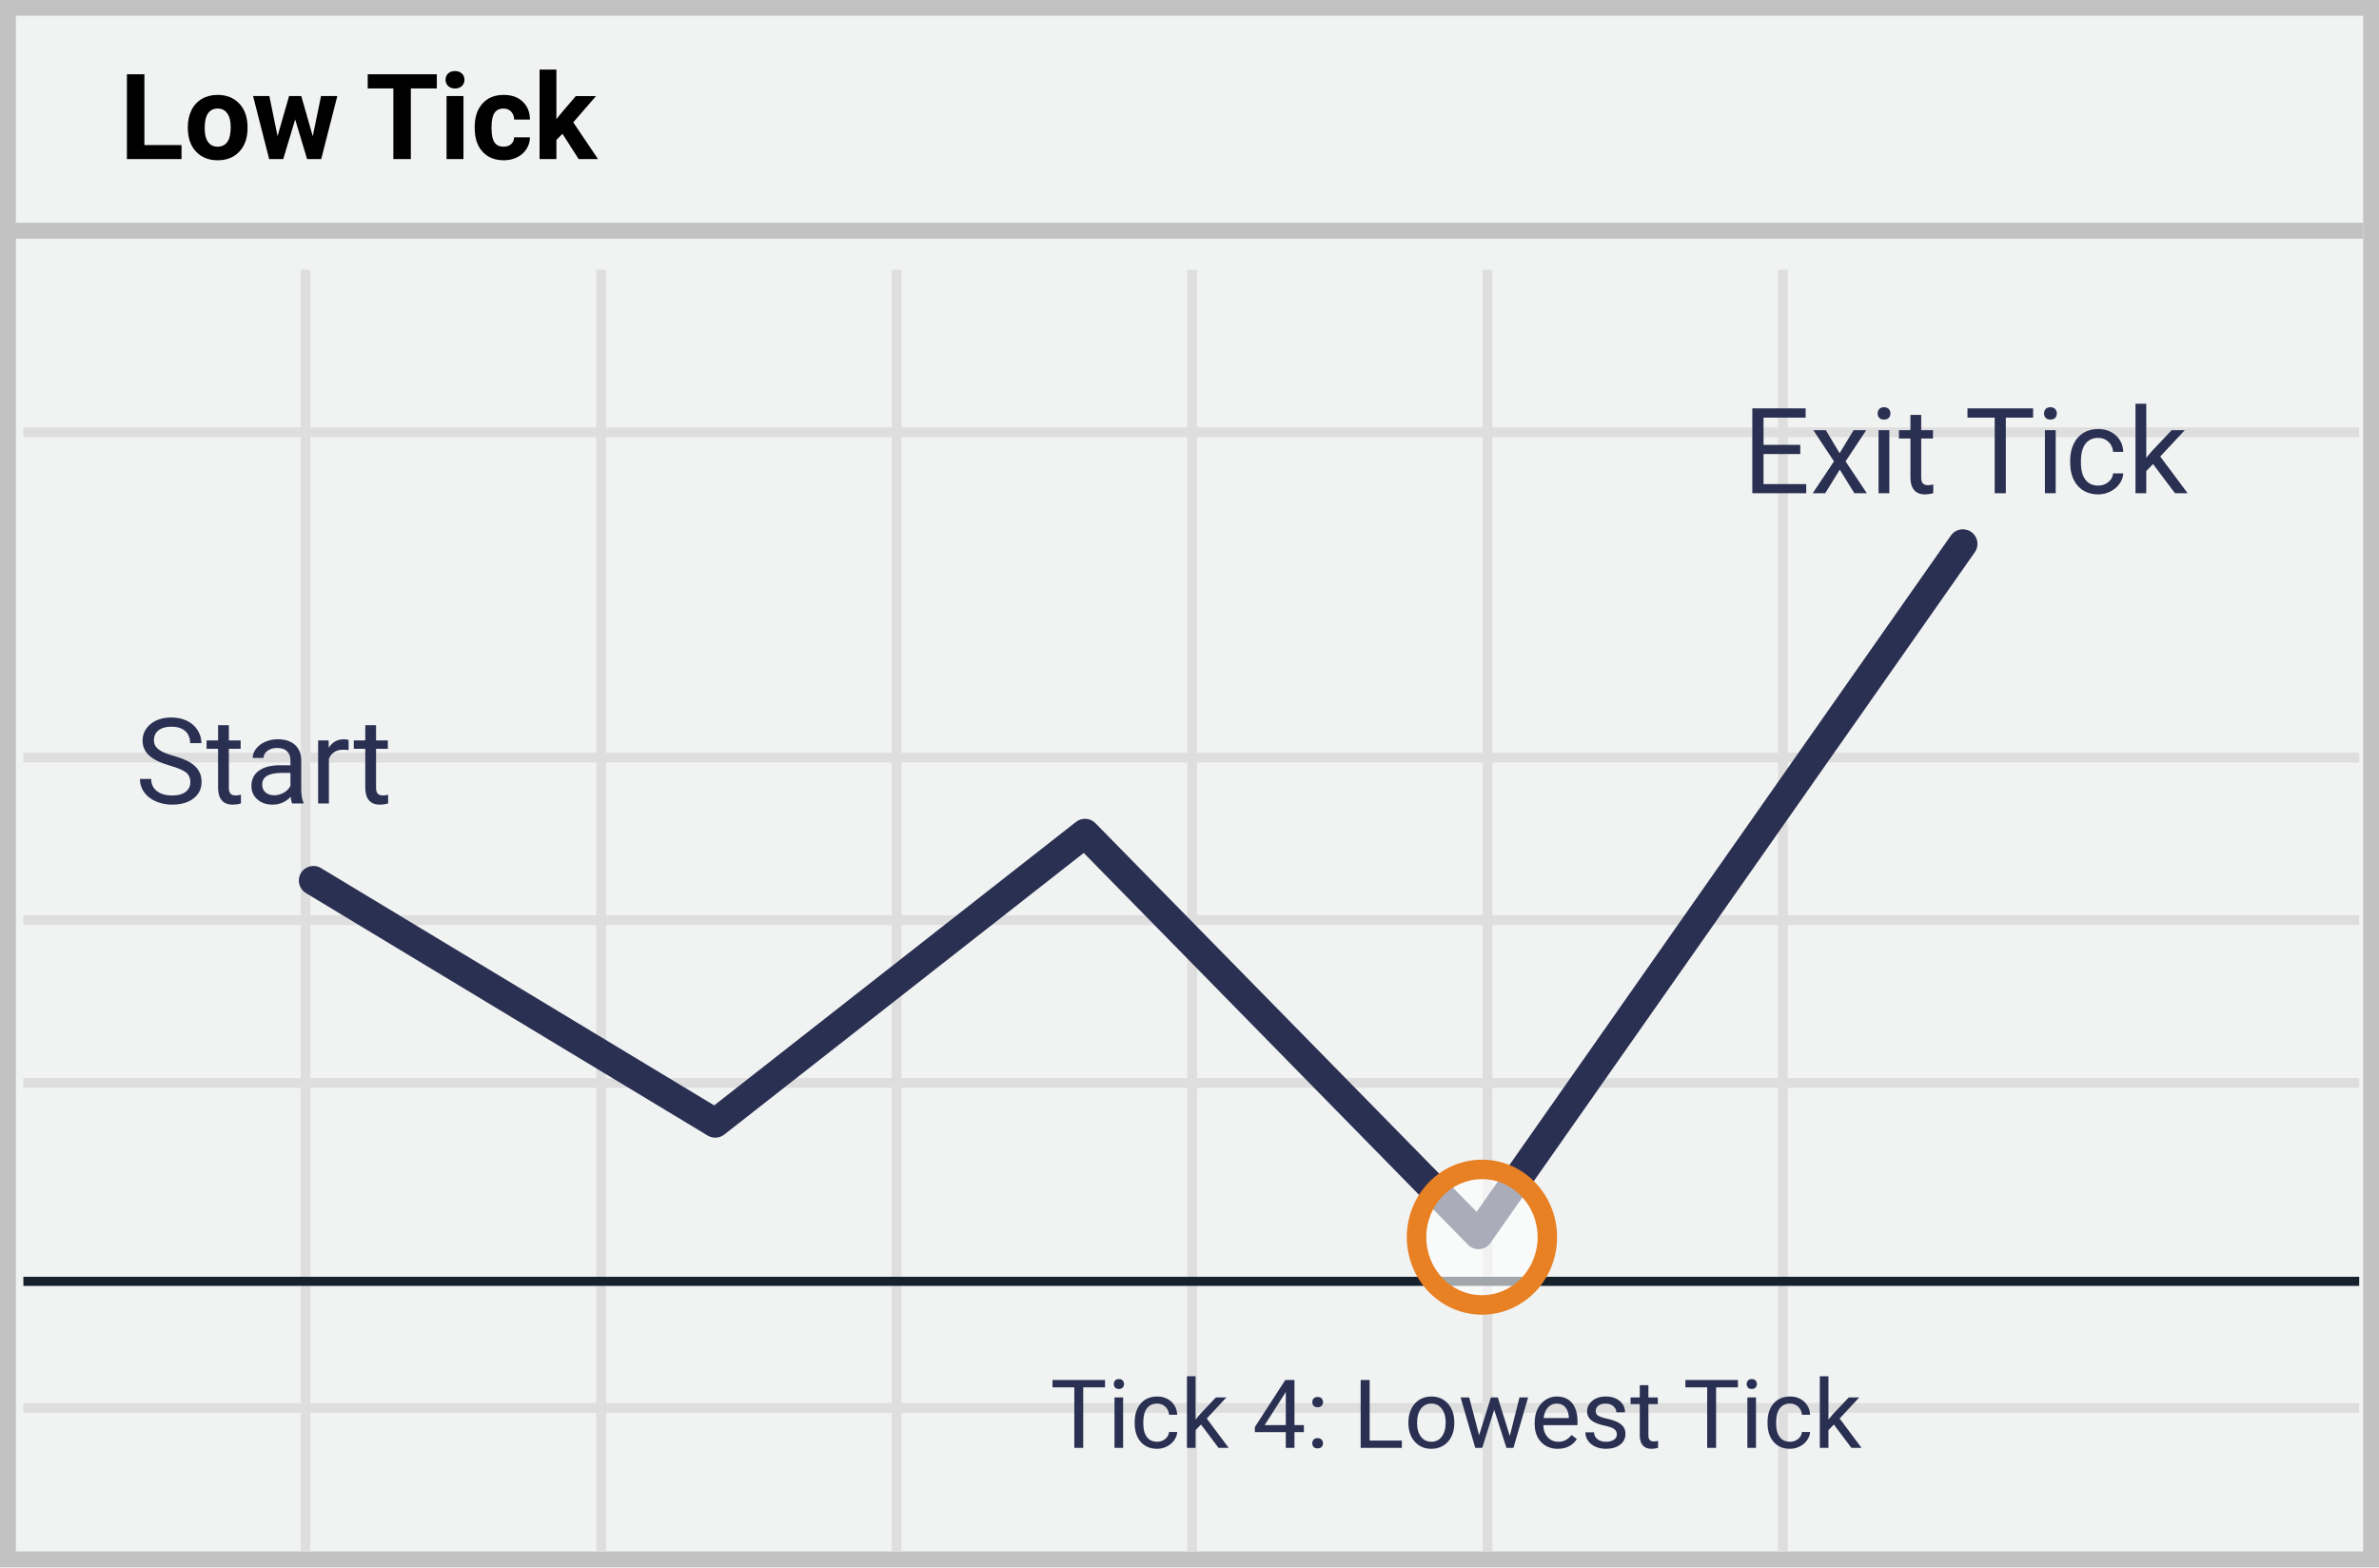
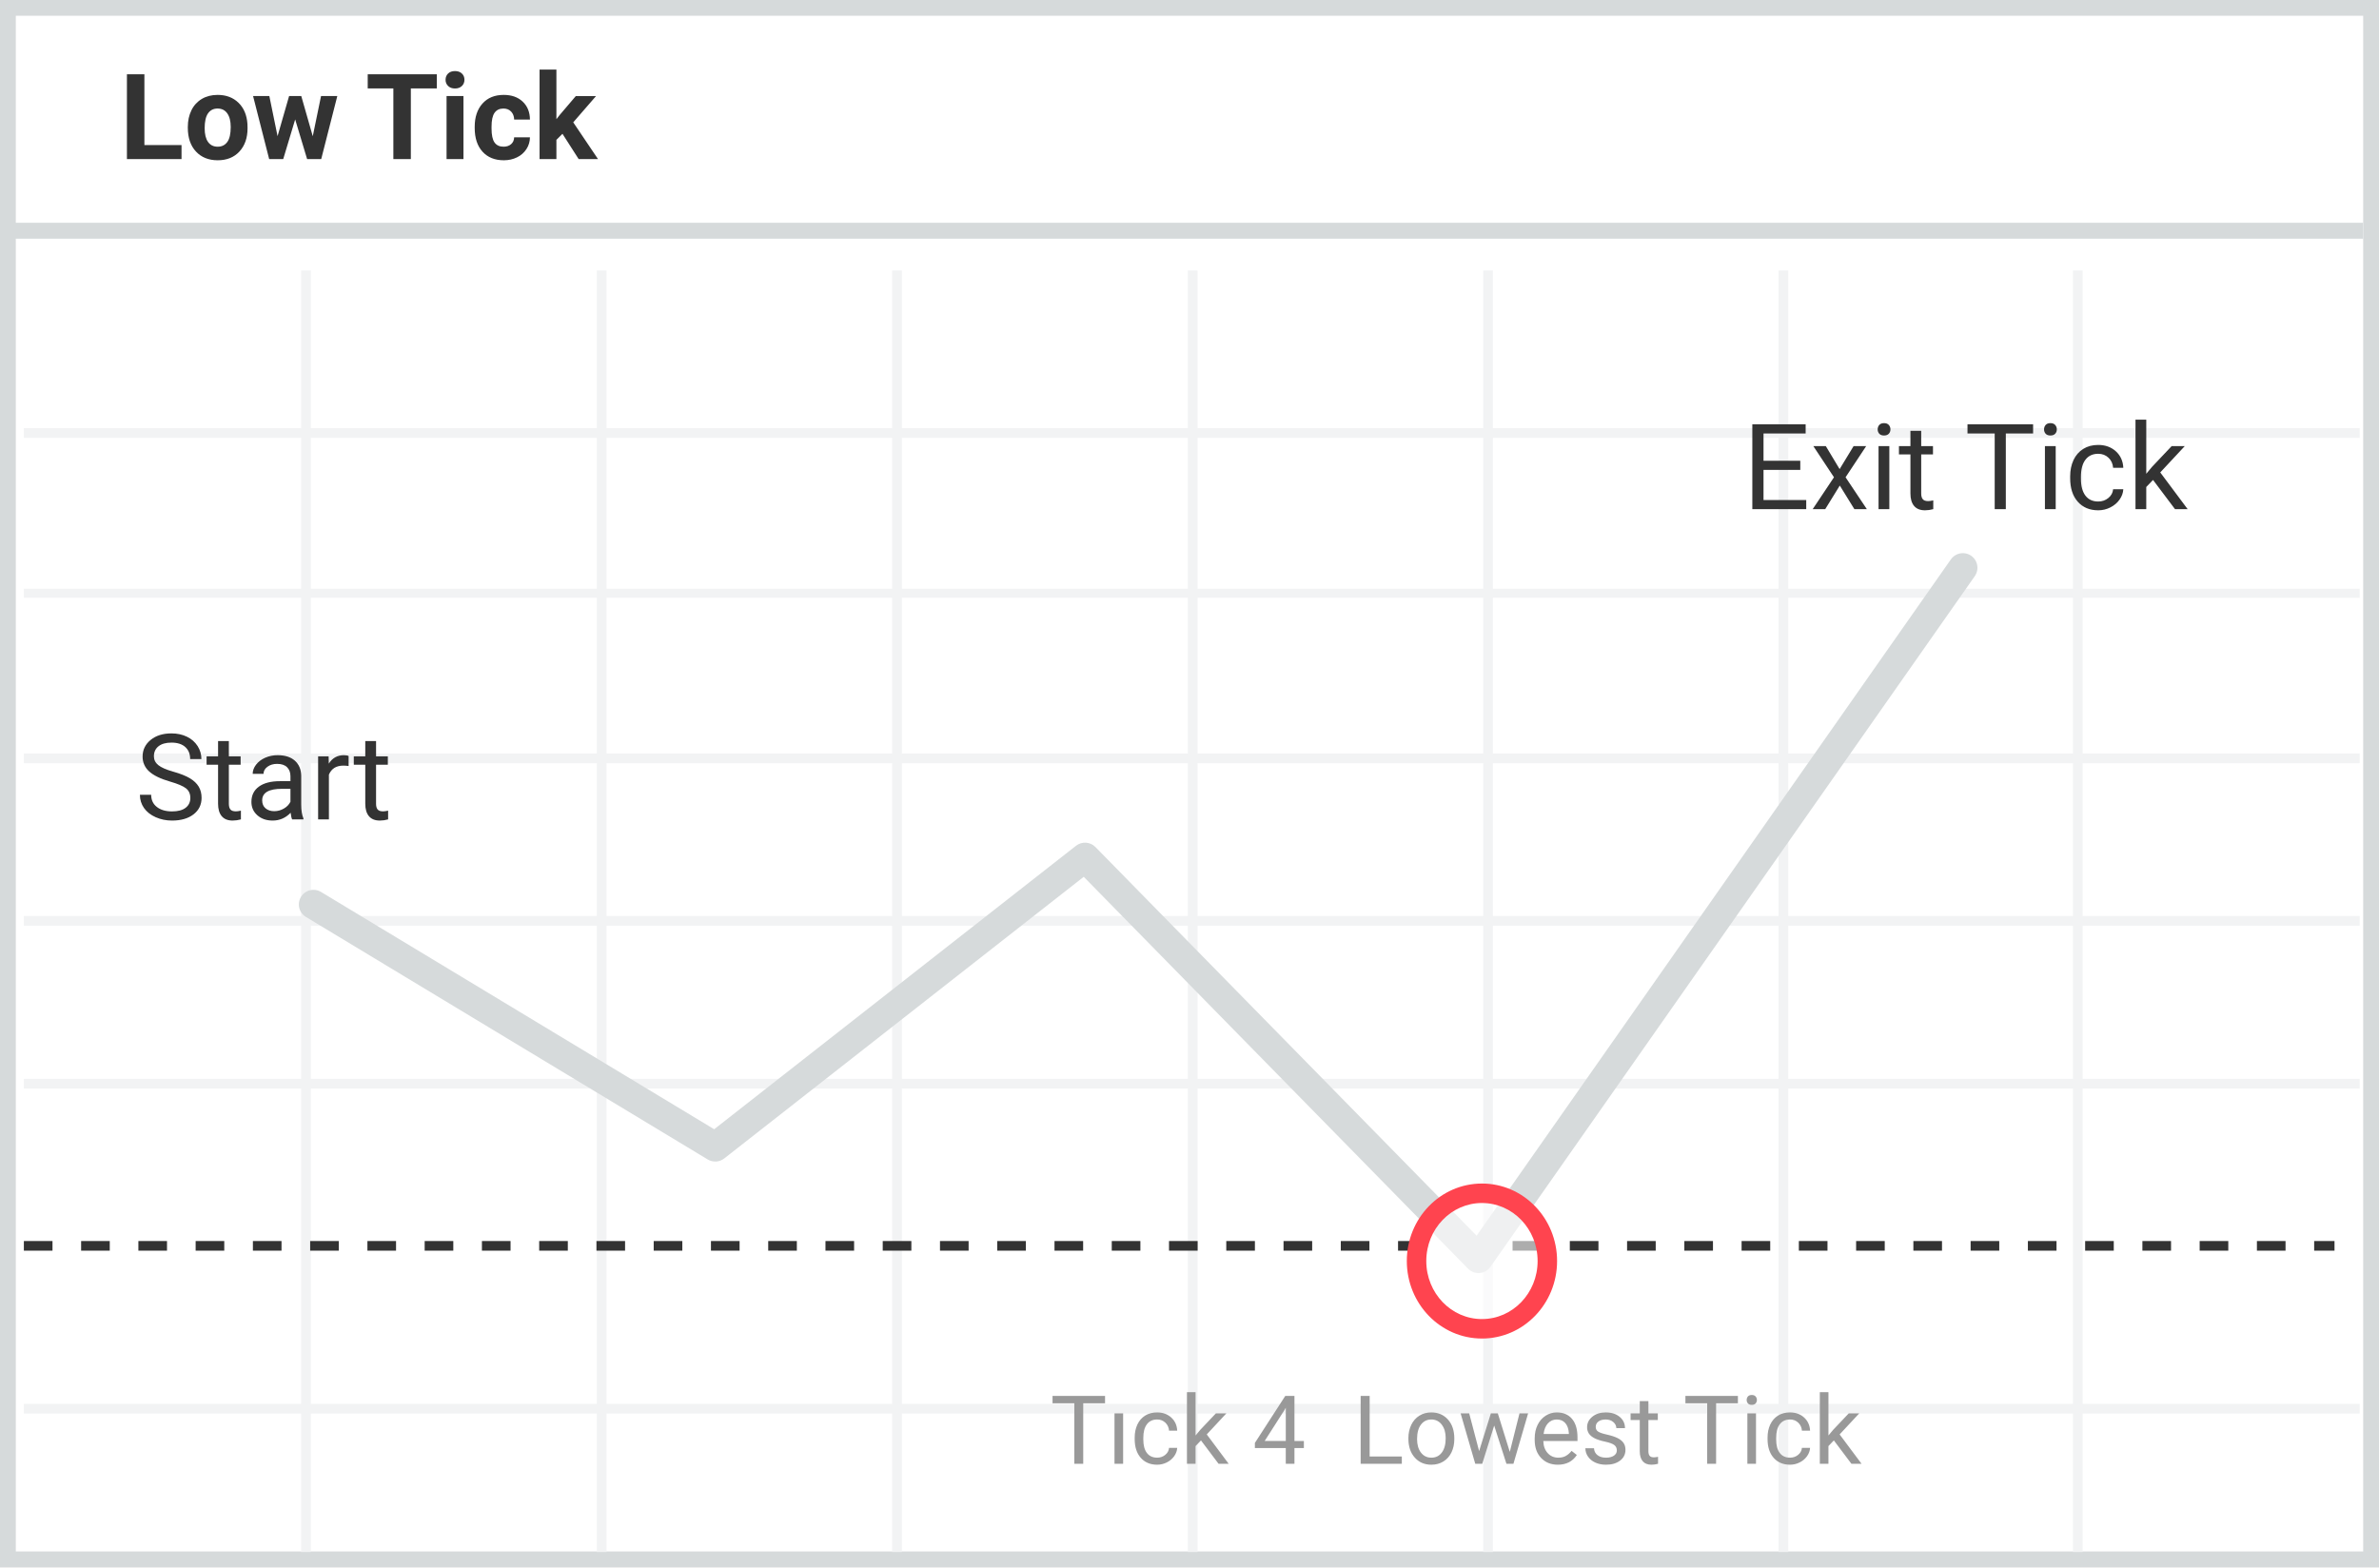
- <svg xmlns="http://www.w3.org/2000/svg" width="299" height="197">
-   <g fill-rule="nonzero" fill="none">
-     <path fill="#F1F2F2" d="M.001 0H299v197H0z" />
-     <path d="M1.987 1.98v193.04h295.026V1.98H1.987zM299 0v197H0V0h299z" fill="#C2C2C2" />
-     <path d="M2.94 54.948v-1.223h293.571v1.223H2.941zm0 40.897v-1.223h293.571v1.223H2.941zm0 40.894v-1.224h293.571v1.224H2.941zm0 40.857v-1.223h293.571v1.223H2.941zM37.786 33.908h1.223v161.093h-1.223V33.908zm37.161 0h1.224v161.093h-1.224V33.908zm37.123 0h1.223v161.093h-1.223V33.908zm37.16 0h1.223v161.093h-1.223V33.908zm37.122 0h1.224v161.093h-1.224V33.908zm37.123 0h1.223v161.093h-1.223V33.908zM2.94 116.273v-1.224h293.57v1.224H2.941z" fill="#DFDEDE" />
-     <path fill="#15212D" d="M2.94 161.64v-1.145h293.571v1.145z" />
-     <path fill="#C2C2C2" d="M0 30v-2h297v2z" />
-     <path d="M136.208 107.217l-45.181 35.401c-.6.47-1.428.52-2.08.127l-50.5-30.485a1.835 1.835 0 1 1 1.897-3.142l49.416 29.83 45.476-35.633a1.835 1.835 0 0 1 2.442.16l47.906 48.854 59.589-84.985a1.835 1.835 0 1 1 3.004 2.107l-60.855 86.792a1.835 1.835 0 0 1-2.813.232l-48.301-49.258z" fill="#2A3052" />
-     <ellipse fill="#FFF" opacity=".6" cx="186.256" cy="155.514" rx="8.219" ry="8.518" />
-     <path d="M186.256 165.256c-5.225 0-9.443-4.371-9.443-9.742 0-5.37 4.218-9.741 9.443-9.741s9.443 4.37 9.443 9.741c0 5.371-4.218 9.742-9.443 9.742zm0-2.447c3.854 0 6.996-3.256 6.996-7.295 0-4.038-3.142-7.294-6.996-7.294-3.854 0-6.996 3.256-6.996 7.294 0 4.039 3.142 7.295 6.996 7.295z" fill="#E88024" />
-     <path d="M138.885 174.395h-2.742V182h-1.12v-7.605h-2.736v-.926h6.598v.926zm2.273 7.605h-1.084v-6.34h1.084V182zm-1.172-8.021c0-.176.054-.325.161-.446.108-.12.267-.181.478-.181.21 0 .371.06.48.181a.64.64 0 0 1 .165.446.62.62 0 0 1-.165.439c-.109.117-.27.176-.48.176-.21 0-.37-.059-.478-.176a.626.626 0 0 1-.16-.44zm5.45 7.253c.386 0 .724-.117 1.013-.351.29-.235.45-.527.48-.879h1.026c-.02.363-.144.709-.375 1.037a2.47 2.47 0 0 1-.923.785 2.663 2.663 0 0 1-1.221.293c-.864 0-1.55-.288-2.06-.864-.51-.576-.765-1.364-.765-2.364v-.182c0-.617.114-1.166.34-1.646.227-.48.552-.854.976-1.12.424-.265.925-.398 1.503-.398.71 0 1.301.213 1.772.639.47.425.722.978.753 1.658h-1.025a1.494 1.494 0 0 0-.466-1.01 1.45 1.45 0 0 0-1.034-.396c-.551 0-.978.198-1.28.594-.303.397-.455.97-.455 1.72v.205c0 .73.15 1.293.451 1.688.301.394.731.591 1.29.591zm5.507-2.168l-.68.71V182h-1.083v-9h1.084v5.443l.58-.697 1.974-2.086h1.319l-2.467 2.649 2.754 3.691h-1.272l-2.209-2.936zm11.748.07h1.184v.886h-1.184V182h-1.09v-1.98h-3.884v-.64l3.82-5.911h1.154v5.666zm-3.744 0h2.655v-4.183l-.13.235-2.525 3.949zm5.983 2.298c0-.188.055-.344.167-.47.111-.124.278-.187.5-.187.223 0 .392.063.507.188a.665.665 0 0 1 .173.469.63.63 0 0 1-.173.45c-.115.122-.284.182-.506.182-.223 0-.39-.06-.501-.181a.641.641 0 0 1-.167-.451zm.006-5.174c0-.188.055-.344.167-.469.11-.125.278-.187.5-.187.223 0 .392.062.507.187a.665.665 0 0 1 .173.469.63.63 0 0 1-.173.451c-.115.121-.284.182-.506.182-.223 0-.39-.06-.501-.182a.641.641 0 0 1-.167-.451zm7.207 4.822h4.043v.92h-5.174v-8.531h1.13v7.611zm4.869-2.309c0-.62.122-1.18.366-1.675a2.732 2.732 0 0 1 1.02-1.149c.435-.27.932-.404 1.49-.404.864 0 1.562.299 2.095.896.534.598.8 1.393.8 2.385v.076c0 .618-.118 1.171-.354 1.662-.237.49-.575.872-1.014 1.145-.44.273-.944.41-1.515.41-.859 0-1.555-.299-2.088-.896-.534-.598-.8-1.389-.8-2.373v-.077zm1.09.13c0 .703.163 1.267.489 1.693.326.426.763.638 1.31.638.55 0 .988-.215 1.312-.647.324-.432.486-1.036.486-1.814 0-.695-.165-1.258-.495-1.69a1.574 1.574 0 0 0-1.315-.647c-.535 0-.967.212-1.295.638-.328.426-.492 1.035-.492 1.828zm11.654 1.605l1.219-4.846h1.084l-1.846 6.34h-.879l-1.541-4.805-1.5 4.805h-.879l-1.84-6.34h1.078l1.248 4.746 1.477-4.746h.873l1.506 4.846zm6.035 1.611c-.86 0-1.559-.282-2.098-.846-.539-.565-.808-1.32-.808-2.265v-.2c0-.628.12-1.19.36-1.684s.576-.88 1.008-1.16c.432-.28.9-.419 1.403-.419.824 0 1.465.271 1.922.814.457.543.686 1.32.686 2.332v.452h-4.295c.015.625.198 1.13.548 1.514.35.385.794.577 1.333.577.382 0 .707-.078.972-.234.266-.156.498-.363.698-.621l.662.516c-.532.816-1.328 1.224-2.391 1.224zm-.135-5.683c-.437 0-.804.159-1.101.477-.297.318-.48.765-.551 1.339h3.176v-.082c-.032-.55-.18-.978-.446-1.28-.265-.303-.625-.454-1.078-.454zm7.553 3.884c0-.293-.11-.52-.331-.682-.22-.162-.606-.302-1.154-.42-.55-.116-.985-.257-1.307-.421-.322-.164-.56-.36-.715-.586a1.402 1.402 0 0 1-.231-.809c0-.52.22-.959.659-1.318.44-.36 1-.539 1.684-.539.72 0 1.302.186 1.75.557.447.37.67.845.67 1.423h-1.09c0-.296-.125-.552-.377-.767-.252-.215-.57-.322-.953-.322-.394 0-.703.086-.925.257a.812.812 0 0 0-.334.674c0 .262.103.46.31.592.207.133.581.26 1.122.38.541.122.98.267 1.316.434.336.168.585.37.747.607.162.236.243.524.243.864 0 .567-.227 1.02-.68 1.362-.453.342-1.04.513-1.763.513-.508 0-.957-.09-1.348-.27-.39-.179-.696-.43-.917-.752a1.815 1.815 0 0 1-.331-1.046h1.084c.02.363.165.651.436.864.272.213.63.32 1.076.32.41 0 .739-.084.987-.25.248-.166.372-.387.372-.665zm3.967-6.193v1.535h1.183v.838h-1.183v3.932c0 .254.053.444.158.571.105.127.285.19.539.19.125 0 .297-.023.516-.07V182a3.143 3.143 0 0 1-.832.117c-.485 0-.85-.146-1.096-.44-.246-.292-.37-.708-.37-1.247v-3.932h-1.154v-.838h1.155v-1.535h1.084zm11.25.27h-2.742V182h-1.12v-7.605h-2.736v-.926h6.598v.926zm2.273 7.605h-1.084v-6.34h1.084V182zm-1.172-8.021c0-.176.054-.325.161-.446.108-.12.267-.181.478-.181.211 0 .371.06.48.181a.64.64 0 0 1 .165.446.62.62 0 0 1-.165.439c-.109.117-.269.176-.48.176-.21 0-.37-.059-.478-.176a.626.626 0 0 1-.16-.44zm5.45 7.253c.386 0 .724-.117 1.013-.351.29-.235.45-.527.48-.879h1.026c-.02.363-.144.709-.375 1.037a2.47 2.47 0 0 1-.923.785 2.663 2.663 0 0 1-1.221.293c-.864 0-1.55-.288-2.06-.864-.51-.576-.765-1.364-.765-2.364v-.182c0-.617.114-1.166.34-1.646.227-.48.552-.854.976-1.12.424-.265.925-.398 1.503-.398.71 0 1.301.213 1.772.639.47.425.722.978.753 1.658h-1.025a1.494 1.494 0 0 0-.466-1.01 1.45 1.45 0 0 0-1.034-.396c-.551 0-.978.198-1.28.594-.303.397-.455.97-.455 1.72v.205c0 .73.15 1.293.452 1.688.3.394.73.591 1.289.591zm5.507-2.168l-.68.71V182h-1.083v-9h1.084v5.443l.58-.697 1.974-2.086h1.319l-2.467 2.649 2.754 3.691h-1.272l-2.209-2.936zM226.266 57.07h-4.622v3.78h5.369V62h-6.775V51.336h6.701v1.157h-5.295v3.428h4.622v1.15zm4.943-.102l1.758-2.893h1.582l-2.592 3.919L234.63 62h-1.567l-1.832-2.966-1.83 2.966h-1.575l2.673-4.006-2.593-3.919h1.568l1.735 2.893zM237.457 62h-1.355v-7.925h1.355V62zm-1.465-10.027c0-.22.067-.405.202-.556.134-.152.333-.228.597-.228.263 0 .463.076.6.228a.8.8 0 0 1 .205.556c0 .22-.068.403-.205.55-.137.146-.337.22-.6.22-.264 0-.463-.074-.597-.22a.782.782 0 0 1-.202-.55zm5.471.183v1.92h1.48v1.047h-1.48v4.914c0 .317.066.556.198.714.132.159.357.238.674.238.156 0 .371-.029.644-.088V62a3.928 3.928 0 0 1-1.04.146c-.605 0-1.062-.183-1.37-.549-.307-.366-.46-.886-.46-1.56v-4.914h-1.443v-1.048h1.442v-1.919h1.355zm14.063.337h-3.428V62H250.7v-9.507h-3.42v-1.157h8.247v1.157zM258.368 62h-1.355v-7.925h1.355V62zm-1.465-10.027c0-.22.067-.405.201-.556.135-.152.333-.228.597-.228.264 0 .464.076.6.228a.8.8 0 0 1 .206.556c0 .22-.069.403-.205.55-.137.146-.337.22-.6.22-.265 0-.463-.074-.598-.22a.782.782 0 0 1-.201-.55zm6.811 9.068c.484 0 .906-.147 1.267-.44.362-.293.562-.66.601-1.099h1.282c-.025.455-.18.887-.469 1.297-.288.41-.673.737-1.154.981-.48.244-.99.366-1.527.366-1.079 0-1.937-.36-2.574-1.08-.637-.72-.956-1.705-.956-2.955v-.227c0-.772.142-1.458.425-2.058.283-.6.69-1.067 1.22-1.4.53-.331 1.155-.497 1.878-.497.889 0 1.627.266 2.216.798.588.532.902 1.223.94 2.073h-1.281c-.039-.513-.233-.934-.582-1.264-.35-.33-.78-.494-1.293-.494-.688 0-1.222.248-1.6.743-.379.496-.568 1.213-.568 2.15v.256c0 .913.188 1.617.564 2.11.376.493.913.74 1.611.74zm6.885-2.71l-.85.886V62h-1.354V50.75h1.355v6.804l.725-.871 2.468-2.608h1.648l-3.084 3.31L274.95 62h-1.59l-2.76-3.67zM21.38 96.247c-1.206-.347-2.084-.773-2.633-1.278a2.442 2.442 0 0 1-.824-1.872c0-.84.336-1.534 1.007-2.084.671-.549 1.544-.824 2.618-.824.733 0 1.386.142 1.96.425a3.222 3.222 0 0 1 1.333 1.172c.315.498.472 1.043.472 1.633h-1.414c0-.644-.205-1.15-.615-1.52-.41-.368-.989-.552-1.736-.552-.693 0-1.234.152-1.622.457-.388.306-.582.73-.582 1.271 0 .435.184.802.553 1.102.368.3.996.575 1.882.824.886.25 1.58.524 2.08.824.5.3.872.651 1.113 1.051.242.4.363.872.363 1.414 0 .864-.337 1.556-1.01 2.076-.675.52-1.575.78-2.703.78-.733 0-1.416-.14-2.051-.42-.635-.281-1.124-.666-1.469-1.154a2.815 2.815 0 0 1-.516-1.663H19c0 .645.238 1.154.714 1.527.476.374 1.112.56 1.908.56.742 0 1.31-.15 1.706-.454.396-.302.593-.715.593-1.237 0-.523-.183-.927-.549-1.212-.366-.286-1.03-.568-1.992-.846zm7.383-5.09v1.918h1.48v1.048h-1.48v4.914c0 .317.066.556.197.714.132.159.357.238.674.238.157 0 .371-.029.645-.088V101a3.928 3.928 0 0 1-1.04.146c-.606 0-1.062-.183-1.37-.549-.307-.366-.461-.886-.461-1.56v-4.914h-1.443v-1.048h1.443v-1.919h1.355zM36.717 101c-.078-.156-.142-.435-.19-.835-.63.654-1.382.981-2.256.981-.782 0-1.423-.22-1.923-.662-.5-.442-.75-1.003-.75-1.681 0-.825.313-1.466.94-1.923.628-.456 1.51-.685 2.648-.685h1.318v-.622c0-.474-.141-.851-.424-1.132-.284-.28-.701-.421-1.253-.421-.483 0-.889.122-1.216.366-.327.244-.49.54-.49.886h-1.363c0-.395.14-.777.421-1.146.281-.368.662-.66 1.143-.875a3.844 3.844 0 0 1 1.586-.322c.913 0 1.628.228 2.146.685.517.456.786 1.085.805 1.886v3.647c0 .728.093 1.306.279 1.736V101h-1.421zm-2.249-1.033c.425 0 .828-.11 1.209-.33.38-.219.656-.505.827-.856v-1.626h-1.062c-1.66 0-2.49.486-2.49 1.457 0 .425.142.757.425.996.283.24.647.36 1.091.36zm9.346-5.676a4.06 4.06 0 0 0-.667-.051c-.888 0-1.491.378-1.809 1.135V101h-1.355v-7.925h1.319l.022.916c.444-.708 1.074-1.062 1.89-1.062.263 0 .463.034.6.102v1.26zm3.45-3.135v1.92h1.48v1.047h-1.48v4.914c0 .317.066.556.197.714.132.159.357.238.674.238.157 0 .371-.029.645-.088V101a3.928 3.928 0 0 1-1.04.146c-.606 0-1.062-.183-1.37-.549-.308-.366-.461-.886-.461-1.56v-4.914h-1.443v-1.048h1.443v-1.919h1.355z" fill="#2A3052" />
-     <path d="M18.15 18.235h4.665V20h-6.863V9.336h2.197v8.899zm5.456-2.27c0-.787.151-1.487.454-2.103a3.324 3.324 0 0 1 1.307-1.428c.57-.337 1.23-.505 1.982-.505 1.069 0 1.942.327 2.618.981.676.654 1.054 1.543 1.132 2.666l.014.542c0 1.216-.34 2.191-1.018 2.926-.678.735-1.59 1.102-2.732 1.102-1.142 0-2.054-.366-2.735-1.098-.681-.733-1.022-1.729-1.022-2.988v-.096zm2.117.153c0 .752.141 1.327.424 1.725.284.398.689.597 1.216.597.513 0 .913-.197 1.201-.59.289-.393.433-1.021.433-1.886 0-.737-.144-1.308-.433-1.714-.288-.405-.693-.607-1.215-.607-.518 0-.918.201-1.202.604-.283.403-.424 1.026-.424 1.871zm13.586 1.004l1.04-5.047h2.044L40.37 20H38.6l-1.502-4.988L35.596 20H33.83l-2.022-7.925h2.044l1.032 5.04 1.45-5.04h1.531l1.443 5.047zm15.593-6.006h-3.266V20h-2.198v-8.884h-3.222v-1.78h8.686v1.78zM58.25 20h-2.125v-7.925h2.125V20zM56 10.024c0-.317.106-.578.319-.783.212-.205.501-.308.867-.308.362 0 .65.103.865.308.215.205.322.466.322.783 0 .323-.109.586-.326.791-.217.206-.504.308-.86.308-.357 0-.644-.102-.861-.308a1.04 1.04 0 0 1-.326-.79zm7.288 8.416c.39 0 .708-.107.952-.322.244-.215.37-.5.38-.857h1.985a2.715 2.715 0 0 1-.439 1.476 2.9 2.9 0 0 1-1.183 1.04c-.5.246-1.053.37-1.659.37-1.133 0-2.026-.36-2.68-1.08-.655-.721-.982-1.716-.982-2.985v-.14c0-1.22.325-2.194.974-2.922.65-.728 1.54-1.091 2.674-1.091.99 0 1.785.282 2.384.846.598.564.902 1.314.911 2.252h-1.984c-.01-.41-.137-.744-.381-1s-.567-.384-.967-.384c-.493 0-.866.179-1.117.538-.251.359-.377.941-.377 1.747v.22c0 .815.124 1.4.373 1.757.25.357.628.535 1.136.535zm7.404-1.619l-.761.762V20h-2.117V8.75h2.117v6.233l.41-.527 2.029-2.38h2.541l-2.864 3.302L75.161 20H72.73l-2.036-3.179z" fill="#000" />
+ <svg xmlns="http://www.w3.org/2000/svg" width="299" height="197" viewBox="0 0 299 197">
+   <g fill="none">
+     <path fill="#FFF" d="M0.001 0L299 0 299 197 0 197z" />
+     <path fill="#D6DADB" d="M1.987 1.98v193.04h295.026V1.98H1.987zM299 0v197H0V0h299z" />
+     <path fill="#F2F3F4" d="M3 55.04v-1.223h293.571v1.223H3zm0 40.897v-1.223h293.571v1.223H3zm0 40.894v-1.224h293.571v1.224H3zm0 40.857v-1.223h293.571v1.223H3zM37.846 34h1.223v161.093h-1.223V34zm37.161 0h1.224v161.093h-1.224V34zm37.123 0h1.223v161.093h-1.223V34zm37.16 0h1.223v161.093h-1.223V34zm37.122 0h1.224v161.093h-1.224V34zm37.123 0h1.223v161.093h-1.223V34zm37 0h1.223v161.093h-1.223V34zm36.035 81.141v1.224H3v-1.224h293.57zM296.571 74v1.145L3 75.144V74h293.571z" />
+     <path fill="#333" d="M3 157.212V156h3.598v1.212H3zm7.196 0V156h3.598v1.212h-3.598zm7.196 0V156h3.598v1.212h-3.598zm7.197 0V156h3.598v1.212h-3.598zm7.196 0V156h3.598v1.212h-3.598zm7.196 0V156h3.598v1.212h-3.598zm7.197 0V156h3.598v1.212h-3.598zm7.196 0V156h3.598v1.212h-3.598zm7.196 0V156h3.598v1.212H60.57zm7.196 0V156h3.599v1.212h-3.599zm7.197 0V156h3.598v1.212h-3.598zm7.196 0V156h3.598v1.212h-3.598zm7.196 0V156h3.599v1.212h-3.599zm7.197 0V156h3.598v1.212h-3.598zm7.196 0V156h3.598v1.212h-3.598zm7.196 0V156h3.599v1.212h-3.599zm7.197 0V156h3.598v1.212h-3.598zm7.196 0V156h3.598v1.212h-3.598zm7.196 0V156h3.599v1.212h-3.599zm7.197 0V156h3.598v1.212h-3.598zm7.196 0V156h3.598v1.212h-3.598zm7.196 0V156h3.598v1.212h-3.598zm7.197 0V156h3.598v1.212h-3.598zm7.196 0V156h3.598v1.212h-3.598zm7.196 0V156h3.598v1.212h-3.598zm7.197 0V156h3.598v1.212h-3.598zm7.196 0V156h3.598v1.212h-3.598zm7.196 0V156h3.598v1.212H197.3zm7.197 0V156h3.598v1.212h-3.598zm7.196 0V156h3.598v1.212h-3.598zm7.196 0V156h3.598v1.212h-3.598zm7.196 0V156h3.599v1.212h-3.599zm7.197 0V156h3.598v1.212h-3.598zm7.196 0V156h3.598v1.212h-3.598zm7.196 0V156h3.599v1.212h-3.599zm7.197 0V156h3.598v1.212h-3.598zm7.196 0V156h3.598v1.212h-3.598zm7.196 0V156h3.599v1.212h-3.599zm7.197 0V156h3.598v1.212h-3.598zm7.196 0V156h3.598v1.212h-3.598zm7.196 0V156h2.556v1.212h-2.556z" />
+     <path fill="#D6DADB" d="M0 30L0 28 297 28 297 30zM136.208 110.217l-45.181 35.401c-.6.47-1.428.52-2.08.127l-50.5-30.485c-.561-.339-.9-.951-.887-1.607.014-.655.375-1.254.95-1.57.573-.318 1.273-.304 1.834.035l49.416 29.83 45.476-35.633c.736-.576 1.788-.508 2.442.16l47.906 48.854 59.589-84.985c.37-.551 1.01-.86 1.672-.806.662.054 1.244.462 1.52 1.066.276.605.204 1.31-.188 1.847l-60.855 86.792c-.313.447-.808.731-1.352.776-.544.045-1.08-.155-1.461-.544l-48.301-49.258z" />
+     <ellipse cx="186.256" cy="157.514" fill="#FFF" opacity=".6" rx="8.219" ry="8.518" />
+     <path fill="#FF444F" d="M186.256 168.256c-5.225 0-9.443-4.371-9.443-9.742 0-5.37 4.218-9.741 9.443-9.741s9.443 4.37 9.443 9.741c0 5.371-4.218 9.742-9.443 9.742zm0-2.447c3.854 0 6.996-3.256 6.996-7.295 0-4.038-3.142-7.294-6.996-7.294-3.854 0-6.996 3.256-6.996 7.294 0 4.039 3.142 7.295 6.996 7.295z" />
+     <path fill="#333" d="M226.266 59.07h-4.622v3.78h5.369V64h-6.775V53.336h6.701v1.157h-5.295v3.428h4.622v1.15-.001zm4.943-.102l1.758-2.893h1.582l-2.592 3.919L234.63 64h-1.567l-1.832-2.966-1.83 2.966h-1.575l2.673-4.006-2.593-3.919h1.568l1.735 2.893zM237.457 64h-1.355v-7.925h1.355V64zm-1.465-10.027c0-.22.067-.405.202-.556.134-.152.333-.228.597-.228.263 0 .463.076.6.228.137.152.21.351.205.556 0 .22-.068.403-.205.55-.137.146-.337.22-.6.22-.264 0-.463-.074-.597-.22-.136-.15-.208-.347-.202-.55zm5.471.183v1.92h1.48v1.047h-1.48v4.914c0 .317.066.556.198.714.132.159.357.238.674.238.156 0 .371-.029.644-.088V64c-.339.095-.688.144-1.04.146-.605 0-1.062-.183-1.37-.549-.307-.366-.46-.886-.46-1.56v-4.914h-1.443v-1.048h1.442v-1.919h1.355zm14.063.337h-3.428V64H250.7v-9.507h-3.42v-1.157h8.247v1.157h-.001zM258.368 64h-1.355v-7.925h1.355V64zm-1.465-10.027c0-.22.067-.405.201-.556.135-.152.333-.228.597-.228.264 0 .464.076.6.228.137.152.211.351.206.556 0 .22-.069.403-.205.55-.137.146-.337.22-.6.22-.265 0-.463-.074-.598-.22-.136-.15-.208-.348-.201-.55zm6.811 9.068c.484 0 .906-.147 1.267-.44.362-.293.562-.66.601-1.099h1.282c-.025.455-.18.887-.469 1.297-.288.41-.673.737-1.154.981-.48.244-.99.366-1.527.366-1.079 0-1.937-.36-2.574-1.08-.637-.72-.956-1.705-.956-2.955v-.227c0-.772.142-1.458.425-2.058.283-.6.69-1.067 1.22-1.4.53-.331 1.155-.497 1.878-.497.889 0 1.627.266 2.216.798.588.532.902 1.223.94 2.073h-1.281c-.039-.513-.233-.934-.582-1.264-.35-.33-.78-.494-1.293-.494-.688 0-1.222.248-1.6.743-.379.496-.568 1.213-.568 2.15v.256c0 .913.188 1.617.564 2.11.376.493.913.74 1.611.74zm6.885-2.71l-.85.886V64h-1.354V52.75h1.355v6.804l.725-.871 2.468-2.608h1.648l-3.084 3.31L274.95 64h-1.59l-2.76-3.67-.001.001zM21.38 98.247c-1.206-.347-2.084-.773-2.633-1.278-.535-.473-.836-1.157-.824-1.872 0-.84.336-1.534 1.007-2.084.671-.549 1.544-.824 2.618-.824.733 0 1.386.142 1.96.425.545.258 1.007.664 1.333 1.172.315.498.472 1.043.472 1.633h-1.414c0-.644-.205-1.15-.615-1.52-.41-.368-.989-.552-1.736-.552-.693 0-1.234.152-1.622.457-.388.306-.582.73-.582 1.271 0 .435.184.802.553 1.102.368.3.996.575 1.882.824.886.25 1.58.524 2.08.824.5.3.872.651 1.113 1.051.242.4.363.872.363 1.414 0 .864-.337 1.556-1.01 2.076-.675.52-1.575.78-2.703.78-.733 0-1.416-.14-2.051-.42-.635-.281-1.124-.666-1.469-1.154-.343-.486-.524-1.068-.516-1.663H19c0 .645.238 1.154.714 1.527.476.374 1.112.56 1.908.56.742 0 1.31-.15 1.706-.454.396-.302.593-.715.593-1.237 0-.523-.183-.927-.549-1.212-.366-.286-1.03-.568-1.992-.846zm7.383-5.09v1.918h1.48v1.048h-1.48v4.914c0 .317.066.556.197.714.132.159.357.238.674.238.157 0 .371-.029.645-.088V103c-.339.095-.688.144-1.04.146-.606 0-1.062-.183-1.37-.549-.307-.366-.461-.886-.461-1.56v-4.914h-1.443v-1.048h1.443v-1.919h1.355v.001zM36.717 103c-.078-.156-.142-.435-.19-.835-.63.654-1.382.981-2.256.981-.782 0-1.423-.22-1.923-.662-.5-.442-.75-1.003-.75-1.681 0-.825.313-1.466.94-1.923.628-.456 1.51-.685 2.648-.685h1.318v-.622c0-.474-.141-.851-.424-1.132-.284-.28-.701-.421-1.253-.421-.483 0-.889.122-1.216.366-.327.244-.49.54-.49.886h-1.363c0-.395.14-.777.421-1.146.281-.368.662-.66 1.143-.875.5-.219 1.04-.328 1.586-.322.913 0 1.628.228 2.146.685.517.456.786 1.085.805 1.886v3.647c0 .728.093 1.306.279 1.736V103h-1.421zm-2.249-1.033c.425 0 .828-.11 1.209-.33.38-.219.656-.505.827-.856v-1.626h-1.062c-1.66 0-2.49.486-2.49 1.457 0 .425.142.757.425.996.283.24.647.36 1.091.36v-.001zm9.346-5.676c-.22-.035-.444-.052-.667-.051-.888 0-1.491.378-1.809 1.135V103h-1.355v-7.925h1.319l.022.916c.444-.708 1.074-1.062 1.89-1.062.263 0 .463.034.6.102v1.26zm3.45-3.135v1.92h1.48v1.047h-1.48v4.914c0 .317.066.556.197.714.132.159.357.238.674.238.157 0 .371-.029.645-.088V103c-.339.095-.688.144-1.04.146-.606 0-1.062-.183-1.37-.549-.308-.366-.461-.886-.461-1.56v-4.914h-1.443v-1.048h1.443v-1.919h1.355z" />
+     <path fill="#999" d="M145.43 177.543c.71 0 1.301.213 1.772.639.47.425.722.978.753 1.658h-1.025c-.02-.384-.186-.746-.466-1.01-.279-.264-.65-.406-1.034-.396-.551 0-.978.198-1.28.594-.303.397-.455.97-.455 1.72v.205c0 .73.15 1.293.451 1.688.301.394.731.591 1.29.591.386 0 .724-.117 1.013-.351.29-.235.45-.527.48-.879h1.026c-.02.363-.144.709-.375 1.037-.238.334-.555.604-.923.785-.378.194-.796.294-1.221.293-.864 0-1.55-.288-2.06-.864-.51-.576-.765-1.364-.765-2.364v-.182c0-.617.114-1.166.34-1.646.227-.48.552-.854.976-1.12.424-.265.925-.398 1.503-.398zm-6.545-2.074v.926h-2.742V184h-1.12v-7.605h-2.736v-.926h6.598zm11.379-.469v5.443l.58-.697 1.974-2.086h1.319l-2.467 2.649 2.754 3.691h-1.272l-2.209-2.936-.68.71V184h-1.083v-9h1.084zm12.427.469v5.665h1.184v.886h-1.184V184h-1.09v-1.98h-3.884v-.64l3.82-5.911h1.154zm-21.533 2.191V184h-1.084v-6.34h1.084zm30.984-2.191v7.611h4.044v.92h-5.174v-8.531h1.13zm-10.54 1.482l-.13.235-2.525 3.947 2.655.001v-4.183zm18.286.592c.864 0 1.562.299 2.095.896.534.598.8 1.393.8 2.385v.076c0 .618-.118 1.171-.354 1.662-.237.49-.575.872-1.014 1.145-.44.273-.944.41-1.515.41-.859 0-1.555-.299-2.088-.896-.534-.598-.8-1.389-.8-2.373v-.077c0-.62.122-1.18.366-1.675.223-.473.577-.871 1.02-1.149.435-.27.932-.404 1.49-.404zm15.768 0c.824 0 1.465.271 1.922.814.457.543.686 1.32.686 2.332v.452h-4.295c.015.625.198 1.13.548 1.514.35.385.794.577 1.333.577.382 0 .707-.078.972-.234.266-.156.498-.363.698-.621l.662.516c-.532.816-1.328 1.224-2.391 1.224-.86 0-1.559-.282-2.098-.846-.539-.565-.808-1.32-.808-2.265v-.2c0-.628.12-1.19.36-1.684s.576-.88 1.008-1.16c.432-.28.9-.419 1.403-.419zm6.158 0c.72 0 1.302.186 1.75.557.447.37.67.845.67 1.423h-1.09c0-.296-.125-.552-.377-.767-.252-.215-.57-.322-.953-.322-.394 0-.703.086-.925.257-.215.156-.34.408-.334.674 0 .262.103.46.31.592.207.133.581.26 1.122.38.541.122.98.267 1.316.434.336.168.585.37.747.607.162.236.243.524.243.864 0 .567-.227 1.02-.68 1.362-.453.342-1.04.513-1.763.513-.508 0-.957-.09-1.348-.27-.39-.179-.696-.43-.917-.752-.216-.306-.331-.672-.331-1.046h1.084c.02.363.165.651.436.864.272.213.63.32 1.076.32.41 0 .739-.084.987-.25.248-.166.372-.387.372-.665 0-.293-.11-.52-.331-.682-.22-.162-.606-.302-1.154-.42-.55-.116-.985-.257-1.307-.421-.322-.164-.56-.36-.715-.586-.158-.24-.239-.522-.231-.809 0-.52.22-.959.659-1.318.44-.36 1-.539 1.684-.539zm5.362-1.418v1.535h1.183v.838h-1.183v3.932c0 .254.053.444.158.571.105.127.285.19.539.19.125 0 .297-.023.516-.07V184c-.27.076-.55.115-.832.117-.485 0-.85-.146-1.096-.44-.246-.292-.37-.708-.37-1.247v-3.932h-1.154v-.838h1.155v-1.535h1.084zm11.25-.656v.926h-2.742V184h-1.12v-7.605h-2.736v-.926h6.598zm2.273 2.191V184h-1.084v-6.34h1.084zm-36.047 0l1.248 4.746 1.477-4.746h.873l1.506 4.846 1.219-4.846h1.084l-1.846 6.34h-.879l-1.541-4.805-1.5 4.805h-.879l-1.84-6.34h1.078zm-4.763.774c-.535 0-.967.212-1.295.638-.328.426-.492 1.035-.492 1.828 0 .704.163 1.268.489 1.694.326.426.763.638 1.31.638.55 0 .988-.215 1.312-.647.324-.432.486-1.036.486-1.814 0-.695-.165-1.258-.495-1.69-.305-.419-.797-.661-1.315-.647zm15.767 0c-.437 0-.804.159-1.101.477-.297.318-.48.765-.551 1.339h3.176v-.082c-.032-.55-.18-.978-.446-1.28-.265-.303-.625-.454-1.078-.454zm29.315-.891c.71 0 1.301.213 1.772.639.47.425.722.978.753 1.658h-1.025c-.02-.384-.186-.746-.466-1.01-.279-.264-.65-.406-1.034-.396-.551 0-.978.198-1.28.594-.303.397-.455.97-.455 1.72v.205c0 .73.15 1.293.452 1.688.3.394.73.591 1.289.591.386 0 .724-.117 1.013-.351.29-.235.45-.527.48-.879h1.026c-.02.363-.144.709-.375 1.037-.238.334-.555.604-.923.785-.378.194-.796.294-1.221.293-.864 0-1.55-.288-2.06-.864-.51-.576-.765-1.364-.765-2.364v-.182c0-.617.114-1.166.34-1.646.227-.48.552-.854.976-1.12.424-.265.925-.398 1.503-.398zm4.834-2.543v5.443l.58-.697 1.974-2.086h1.319l-2.467 2.649 2.754 3.691h-1.272l-2.209-2.936-.68.71V184h-1.083v-9h1.084zm-9.639.352c.211 0 .371.06.48.181.11.122.17.282.165.446.005.162-.055.32-.165.439-.109.117-.269.176-.48.176-.21 0-.37-.059-.478-.176-.108-.12-.166-.278-.16-.44l-.001.001c0-.176.054-.325.161-.446.108-.12.267-.181.478-.181z" />
+     <path fill="#333" d="M18.15 18.235h4.665V20h-6.863V9.336h2.197v8.899h.001zm5.456-2.27c0-.787.151-1.487.454-2.103.284-.595.74-1.092 1.307-1.428.57-.337 1.23-.505 1.982-.505 1.069 0 1.942.327 2.618.981.676.654 1.054 1.543 1.132 2.666l.014.542c0 1.216-.34 2.191-1.018 2.926-.678.735-1.59 1.102-2.732 1.102-1.142 0-2.054-.366-2.735-1.098-.681-.733-1.022-1.729-1.022-2.988v-.096.001zm2.117.153c0 .752.141 1.327.424 1.725.284.398.689.597 1.216.597.513 0 .913-.197 1.201-.59.289-.393.433-1.021.433-1.886 0-.737-.144-1.308-.433-1.714-.288-.405-.693-.607-1.215-.607-.518 0-.918.201-1.202.604-.283.403-.424 1.026-.424 1.871zm13.586 1.004l1.04-5.047h2.044L40.37 20H38.6l-1.502-4.988L35.596 20H33.83l-2.022-7.925h2.044l1.032 5.04 1.45-5.04h1.531l1.443 5.047h.001zm15.593-6.006h-3.266V20h-2.198v-8.884h-3.222v-1.78h8.686v1.78zM58.25 20h-2.125v-7.925h2.125V20zM56 10.024c0-.317.106-.578.319-.783.212-.205.501-.308.867-.308.362 0 .65.103.865.308.215.205.322.466.322.783 0 .323-.109.586-.326.791-.217.206-.504.308-.86.308-.357 0-.644-.102-.861-.308-.217-.204-.336-.492-.326-.79v-.001zm7.288 8.416c.39 0 .708-.107.952-.322.244-.215.37-.5.38-.857h1.985c0 .524-.153 1.037-.439 1.476-.29.45-.7.81-1.183 1.04-.5.246-1.053.37-1.659.37-1.133 0-2.026-.36-2.68-1.08-.655-.721-.982-1.716-.982-2.985v-.14c0-1.22.325-2.194.974-2.922.65-.728 1.54-1.091 2.674-1.091.99 0 1.785.282 2.384.846.598.564.902 1.314.911 2.252h-1.984c-.01-.41-.137-.744-.381-1s-.567-.384-.967-.384c-.493 0-.866.179-1.117.538-.251.359-.377.941-.377 1.747v.22c0 .815.124 1.4.373 1.757.25.357.628.535 1.136.535zm7.404-1.619l-.761.762V20h-2.117V8.75h2.117v6.233l.41-.527 2.029-2.38h2.541l-2.864 3.302L75.161 20H72.73l-2.036-3.179h-.002z" />
  </g>
</svg>
